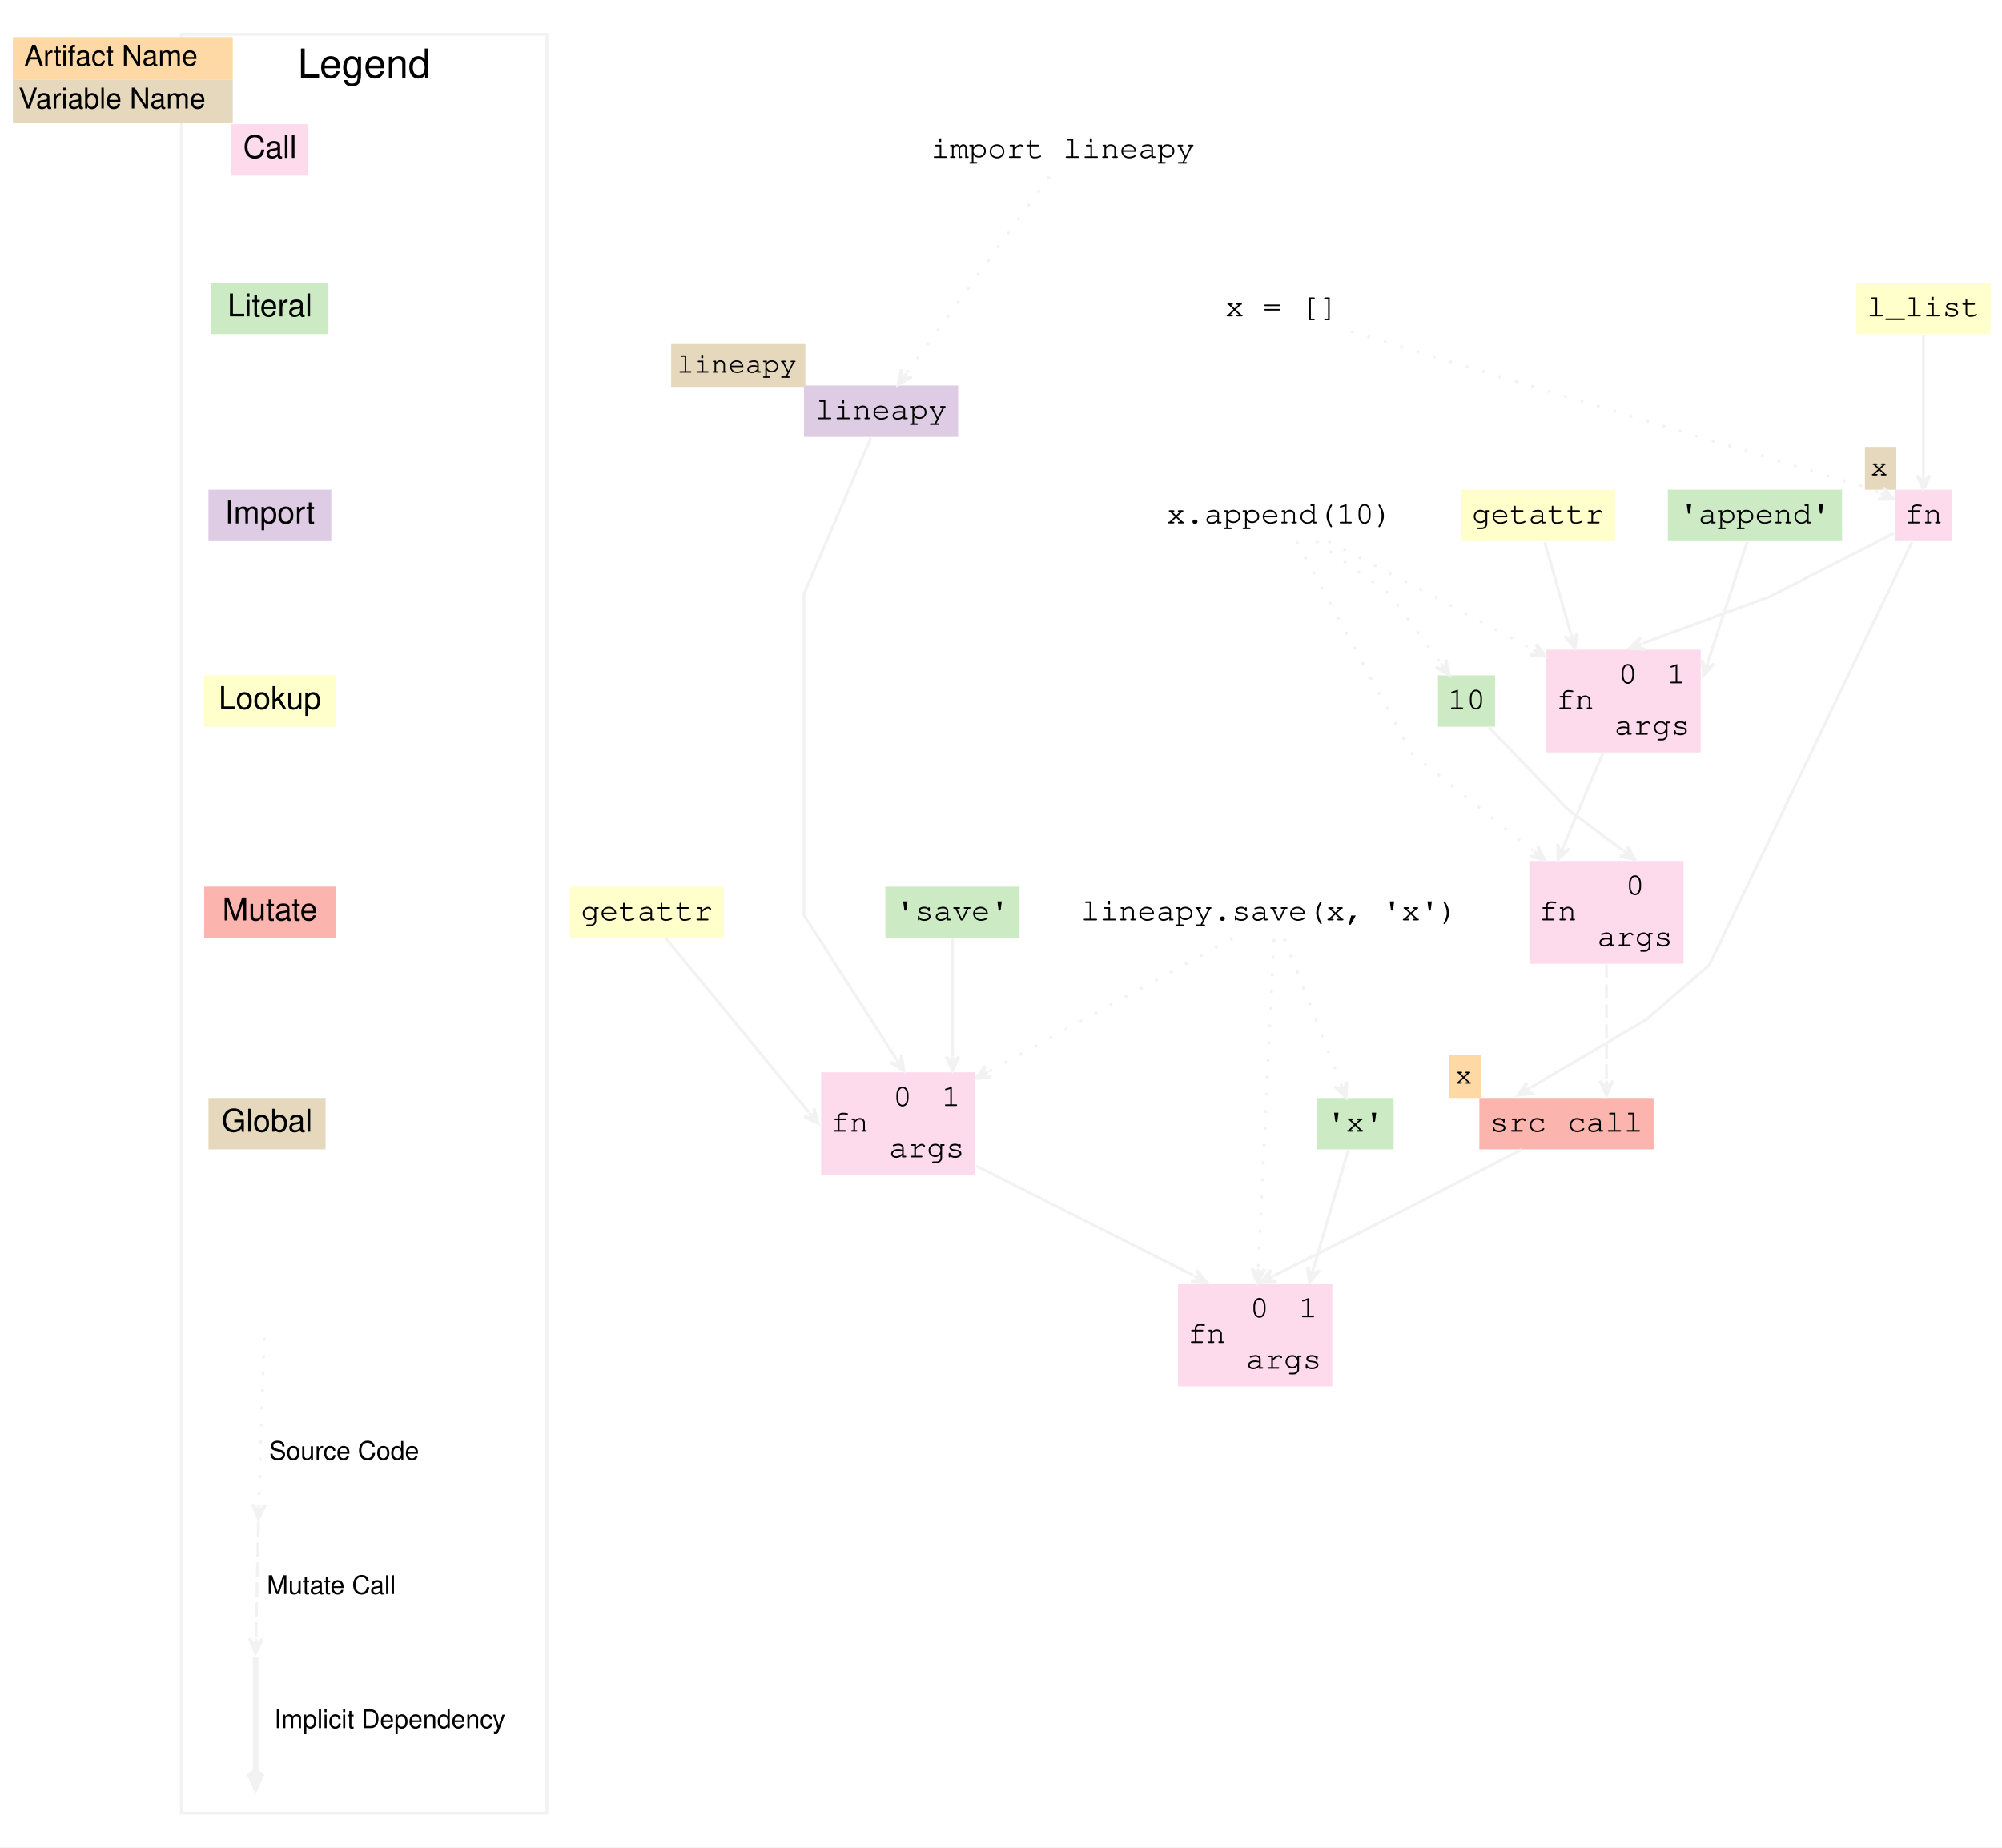
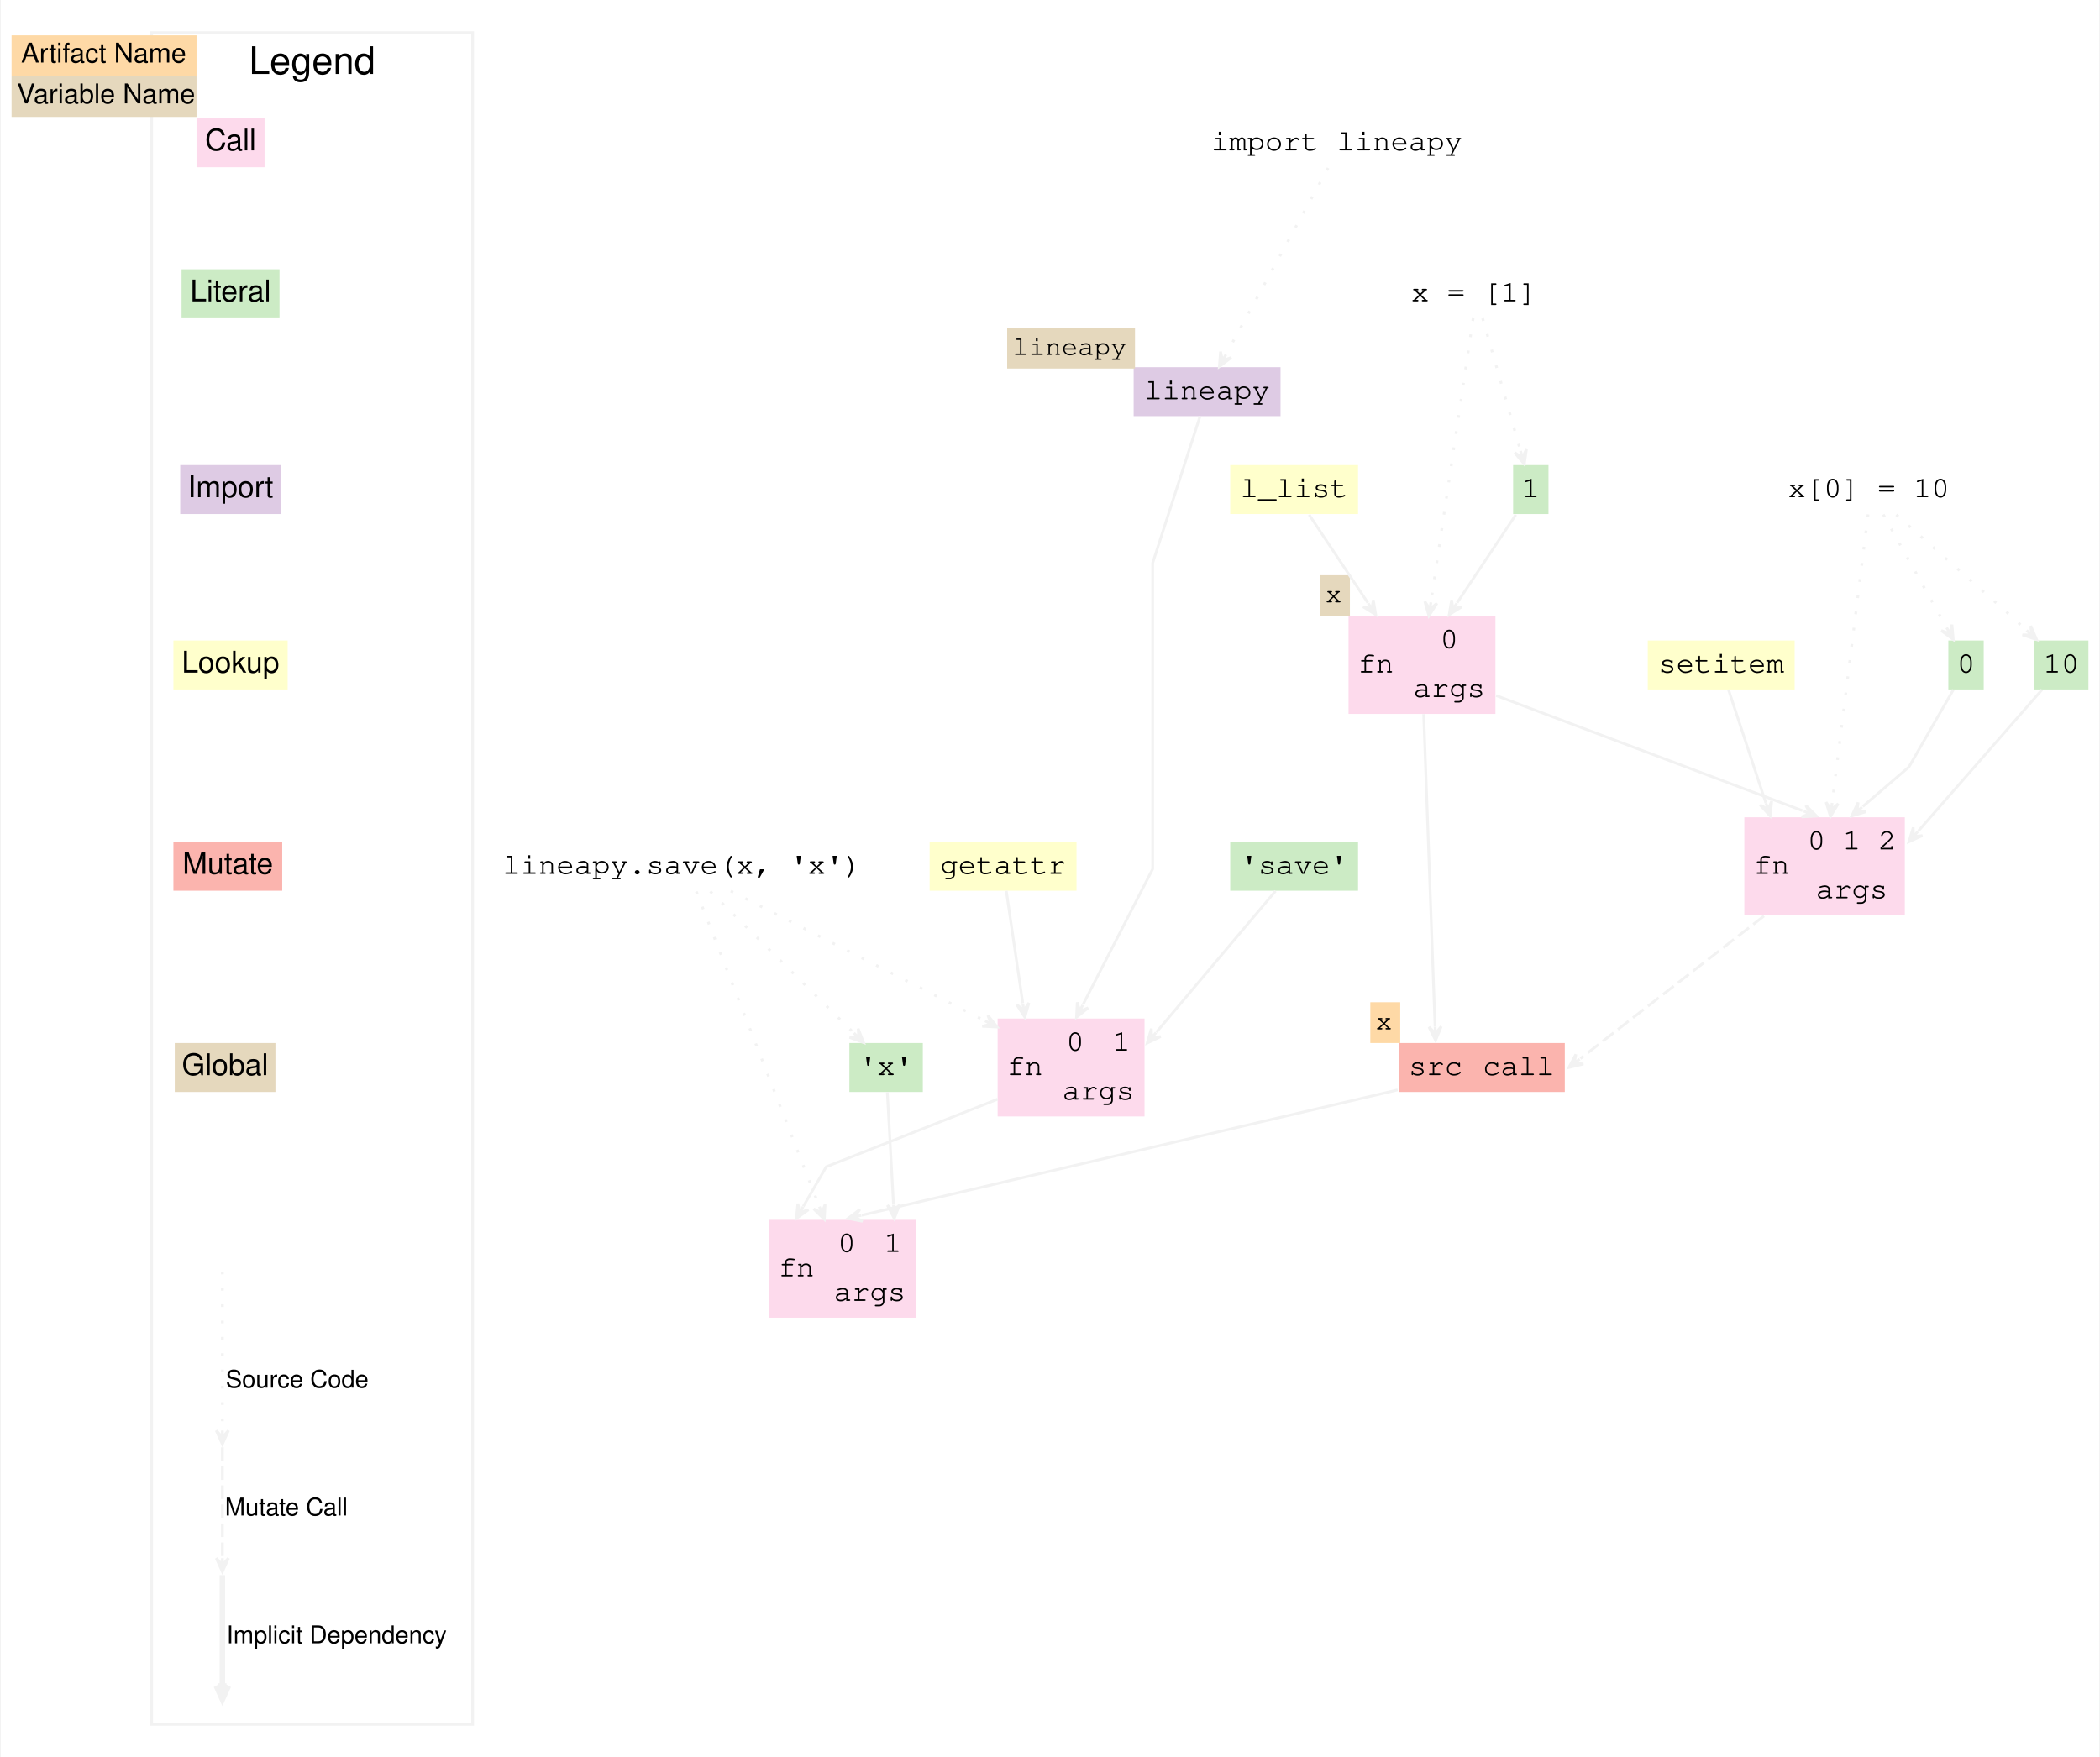
- <svg xmlns="http://www.w3.org/2000/svg" width="701pt" height="647pt" viewBox="0 0 701 647">
-   <g class="graph" transform="scale(1) translate(4 643)">
-     <polygon points="-4 4 -4 -643 697 -643 697 4" fill="#fff" stroke="transparent" />
+ <svg xmlns="http://www.w3.org/2000/svg" width="772pt" height="646pt" viewBox="0 0 771.5 646">
+   <g class="graph" transform="scale(1) translate(4 642)">
+     <polygon points="-4 4 -4 -642 767.5 -642 767.5 4" fill="#fff" stroke="transparent" />
    <g class="cluster">
-       <polygon points="59.5 -8 59.5 -631 187.5 -631 187.5 -8" fill="none" stroke="#f2f2f2" />
-       <text x="123.5" y="-615.8" font-family="Helvetica,sans-Serif" font-size="14" text-anchor="middle">Legend</text>
-     </g>
-     <g class="node">
-       <polygon points="77 -581.5 77 -599.5 104 -599.5 104 -581.5" fill="#fddaec" stroke="#f2f2f2" stroke-width="0" />
-       <text x="90.5" y="-587.7" fill="#000000" font-family="Helvetica,sans-Serif" font-size="11" text-anchor="middle">Call</text>
-       <polygon points="0.5 -615 0.5 -630 77.5 -630 77.5 -615" fill="#fed9a6" stroke="transparent" />
-       <text x="4.5" y="-620" fill="#000000" font-family="Helvetica,sans-Serif" font-size="10">Artifact Name</text>
-       <polygon points="0.5 -600 0.5 -615 77.5 -615 77.5 -600" fill="#e5d8bd" stroke="transparent" />
-       <text x="2.5" y="-605" fill="#000000" font-family="Helvetica,sans-Serif" font-size="10">Variable Name</text>
-       <polygon points="111 -544 70 -544 70 -526 111 -526" fill="#ccebc5" stroke="#f2f2f2" stroke-width="0" />
-       <text x="90.5" y="-532.2" fill="#000000" font-family="Helvetica,sans-Serif" font-size="11" text-anchor="middle">Literal</text>
-       <polygon points="112 -471.5 69 -471.5 69 -453.5 112 -453.5" fill="#decbe4" stroke="#f2f2f2" stroke-width="0" />
-       <text x="90.5" y="-459.7" fill="#000000" font-family="Helvetica,sans-Serif" font-size="11" text-anchor="middle">Import</text>
-       <polygon points="113.5 -406.5 67.5 -406.5 67.5 -388.5 113.5 -388.5" fill="#ffc" stroke="#f2f2f2" stroke-width="0" />
-       <text x="90.5" y="-394.7" fill="#000000" font-family="Helvetica,sans-Serif" font-size="11" text-anchor="middle">Lookup</text>
-       <polygon points="67.5 -314.5 67.5 -332.5 113.5 -332.5 113.5 -314.5" fill="#fbb4ae" stroke="#f2f2f2" stroke-width="0" />
-       <text x="90.5" y="-320.7" fill="#000000" font-family="Helvetica,sans-Serif" font-size="11" text-anchor="middle">Mutate</text>
-       <polygon points="110 -258.5 69 -258.5 69 -240.5 110 -240.5" fill="#e5d8bd" stroke="#f2f2f2" stroke-width="0" />
-       <text x="89.5" y="-246.7" fill="#000000" font-family="Helvetica,sans-Serif" font-size="11" text-anchor="middle">Global</text>
+       <polygon points="51.5 -8 51.5 -630 169.5 -630 169.5 -8" fill="none" stroke="#f2f2f2" />
+       <text x="110.5" y="-614.8" font-family="Helvetica,sans-Serif" font-size="14" text-anchor="middle">Legend</text>
+     </g>
+     <g class="node">
+       <polygon points="68 -580.5 68 -598.5 93 -598.5 93 -580.5" fill="#fddaec" stroke="#f2f2f2" stroke-width="0" />
+       <text x="80.5" y="-586.7" fill="#000000" font-family="Helvetica,sans-Serif" font-size="11" text-anchor="middle">Call</text>
+       <polygon points="0 -614 0 -629 68 -629 68 -614" fill="#fed9a6" stroke="transparent" />
+       <text x="3.5" y="-619" fill="#000000" font-family="Helvetica,sans-Serif" font-size="10">Artifact Name</text>
+       <polygon points="0 -599 0 -614 68 -614 68 -599" fill="#e5d8bd" stroke="transparent" />
+       <text x="2" y="-604" fill="#000000" font-family="Helvetica,sans-Serif" font-size="10">Variable Name</text>
+       <polygon points="98.5 -543 62.5 -543 62.5 -525 98.5 -525" fill="#ccebc5" stroke="#f2f2f2" stroke-width="0" />
+       <text x="80.5" y="-531.2" fill="#000000" font-family="Helvetica,sans-Serif" font-size="11" text-anchor="middle">Literal</text>
+       <polygon points="99 -471 62 -471 62 -453 99 -453" fill="#decbe4" stroke="#f2f2f2" stroke-width="0" />
+       <text x="80.5" y="-459.2" fill="#000000" font-family="Helvetica,sans-Serif" font-size="11" text-anchor="middle">Import</text>
+       <polygon points="101.5 -406.5 59.5 -406.5 59.5 -388.5 101.5 -388.5" fill="#ffc" stroke="#f2f2f2" stroke-width="0" />
+       <text x="80.5" y="-394.7" fill="#000000" font-family="Helvetica,sans-Serif" font-size="11" text-anchor="middle">Lookup</text>
+       <polygon points="59.5 -314.5 59.5 -332.5 99.5 -332.5 99.5 -314.5" fill="#fbb4ae" stroke="#f2f2f2" stroke-width="0" />
+       <text x="79.5" y="-320.7" fill="#000000" font-family="Helvetica,sans-Serif" font-size="11" text-anchor="middle">Mutate</text>
+       <polygon points="97 -258.5 60 -258.5 60 -240.5 97 -240.5" fill="#e5d8bd" stroke="#f2f2f2" stroke-width="0" />
+       <text x="78.5" y="-246.7" fill="#000000" font-family="Helvetica,sans-Serif" font-size="11" text-anchor="middle">Global</text>
    </g>
    <g class="edge">
-       <path d="m88.5-174.45c-0.05 1.58-1.37 43.52-1.84 58.33" fill="none" stroke="#f2f2f2" stroke-dasharray="1,5" />
-       <polygon points="86.5 -111.04 88.91 -115.97 86.58 -113.54 86.66 -116.04 86.66 -116.04 86.66 -116.04 86.58 -113.54 84.41 -116.11 86.5 -111.04" fill="#f2f2f2" stroke="#f2f2f2" />
-       <text x="116.5" y="-131.8" font-family="Helvetica,sans-Serif" font-size="9" text-anchor="middle">Source Code</text>
-       <path d="m86.5-109.87c-0.05 2.11-0.63 28.8-0.88 40.47" fill="none" stroke="#f2f2f2" stroke-dasharray="5,2" />
-       <polygon points="85.5 -64.12 87.86 -69.07 85.56 -66.62 85.61 -69.12 85.61 -69.12 85.61 -69.12 85.56 -66.62 83.36 -69.17 85.5 -64.12" fill="#f2f2f2" stroke="#f2f2f2" />
-       <text x="112" y="-84.8" font-family="Helvetica,sans-Serif" font-size="9" text-anchor="middle">Mutate Call</text>
-       <path d="m85.5-62.87v40.47" fill="none" stroke="#f2f2f2" stroke-width="2" />
-       <polygon points="85.5 -17.12 87.75 -22.12 86 -19.62 86 -22.12 85.5 -22.12 85 -22.12 85 -19.62 83.25 -22.12 85.5 -17.12" fill="#f2f2f2" stroke="#f2f2f2" stroke-width="2" />
-       <text x="132.5" y="-37.8" font-family="Helvetica,sans-Serif" font-size="9" text-anchor="middle">Implicit Dependency</text>
-     </g>
-     <g class="node">
-       <polygon points="331.5 -508 277.5 -508 277.5 -490 331.5 -490" fill="#decbe4" stroke="#f2f2f2" stroke-width="0" />
-       <text x="304.5" y="-496.2" fill="#000000" font-family="Courier,monospace" font-size="11" text-anchor="middle">lineapy</text>
-       <polygon points="231 -507.5 231 -522.5 278 -522.5 278 -507.5" fill="#e5d8bd" stroke="transparent" />
-       <text x="233" y="-512.5" fill="#000000" font-family="Courier,monospace" font-size="10">lineapy</text>
-       <polygon points="283.5 -231.5 283.5 -267.5 337.5 -267.5 337.5 -231.5" fill="#fddaec" stroke="#f2f2f2" stroke-width="0" />
-       <text x="293.5" y="-246.7" fill="#000000" font-family="Courier,monospace" font-size="11" text-anchor="middle">fn</text>
-       <polyline points="303.5 -231.5 303.5 -267.5" fill="none" stroke="#f2f2f2" stroke-width="0" />
-       <text x="312" y="-255.7" fill="#000000" font-family="Courier,monospace" font-size="11" text-anchor="middle">0</text>
-       <polyline points="320.5 -249.5 320.5 -267.5" fill="none" stroke="#f2f2f2" stroke-width="0" />
-       <text x="329" y="-255.7" fill="#000000" font-family="Courier,monospace" font-size="11" text-anchor="middle">1</text>
-       <polyline points="303.5 -249.5 337.5 -249.5" fill="none" stroke="#f2f2f2" stroke-width="0" />
-       <text x="320.5" y="-237.7" fill="#000000" font-family="Courier,monospace" font-size="11" text-anchor="middle">args</text>
-     </g>
-     <g class="edge" stroke="#f2f2f2">
-       <path d="m300.97-489.76c-7.32 17.07-23.47 54.76-23.47 54.76v112.5s24 37.38 32.25 50.22" fill="none" />
-       <polygon points="312.5 -268 311.69 -273.42 311.15 -270.1 309.8 -272.21 309.8 -272.21 309.8 -272.21 311.15 -270.1 307.9 -270.99 312.5 -268" fill="#f2f2f2" />
-     </g>
-     <g class="node">
-       <polygon points="693 -544 646 -544 646 -526 693 -526" fill="#ffc" stroke="#f2f2f2" stroke-width="0" />
-       <text x="669.5" y="-532.2" fill="#000000" font-family="Courier,monospace" font-size="11" text-anchor="middle">l_list</text>
-       <polygon points="659.5 -453.5 659.5 -471.5 679.5 -471.5 679.5 -453.5" fill="#fddaec" stroke="#f2f2f2" stroke-width="0" />
-       <text x="669.5" y="-459.7" fill="#000000" font-family="Courier,monospace" font-size="11" text-anchor="middle">fn</text>
-       <polygon points="649 -471.5 649 -486.5 660 -486.5 660 -471.5" fill="#e5d8bd" stroke="transparent" />
-       <text x="651" y="-476.5" fill="#000000" font-family="Courier,monospace" font-size="10">x</text>
-     </g>
-     <g class="edge" stroke="#f2f2f2">
-       <path d="m669.5-525.8v49.28" fill="none" />
-       <polygon points="669.5 -471.5 671.75 -476.5 669.5 -474 669.5 -476.5 669.5 -476.5 669.5 -476.5 669.5 -474 667.25 -476.5 669.5 -471.5" fill="#f2f2f2" />
-     </g>
-     <g class="node">
-       <polygon points="537.5 -379.5 537.5 -415.5 591.5 -415.5 591.5 -379.5" fill="#fddaec" stroke="#f2f2f2" stroke-width="0" />
-       <text x="547.5" y="-394.7" fill="#000000" font-family="Courier,monospace" font-size="11" text-anchor="middle">fn</text>
-       <polyline points="557.5 -379.5 557.5 -415.5" fill="none" stroke="#f2f2f2" stroke-width="0" />
-       <text x="566" y="-403.7" fill="#000000" font-family="Courier,monospace" font-size="11" text-anchor="middle">0</text>
-       <polyline points="574.5 -397.5 574.5 -415.5" fill="none" stroke="#f2f2f2" stroke-width="0" />
-       <text x="583" y="-403.7" fill="#000000" font-family="Courier,monospace" font-size="11" text-anchor="middle">1</text>
-       <polyline points="557.5 -397.5 591.5 -397.5" fill="none" stroke="#f2f2f2" stroke-width="0" />
-       <text x="574.5" y="-385.7" fill="#000000" font-family="Courier,monospace" font-size="11" text-anchor="middle">args</text>
-     </g>
-     <g class="edge" stroke="#f2f2f2">
-       <path d="m659.09-456.2c-15.69 7.99-43.59 22.2-43.59 22.2s-31.73 11.66-44.12 16.21" fill="none" />
-       <polygon points="566.5 -416 571.97 -415.61 568.85 -416.86 571.19 -417.72 571.19 -417.72 571.19 -417.72 568.85 -416.86 570.42 -419.84 566.5 -416" fill="#f2f2f2" />
-     </g>
-     <g class="node">
-       <polygon points="514 -240.5 514 -258.5 575 -258.5 575 -240.5" fill="#fbb4ae" stroke="#f2f2f2" stroke-width="0" />
-       <text x="527.5" y="-246.7" fill="#000000" font-family="Courier,monospace" font-size="11" text-anchor="middle">src</text>
-       <polyline points="541 -240.5 541 -258.5" fill="none" stroke="#f2f2f2" stroke-width="0" />
-       <text x="558" y="-246.7" fill="#000000" font-family="Courier,monospace" font-size="11" text-anchor="middle">call</text>
-       <polygon points="503.5 -258.5 503.5 -273.5 514.5 -273.5 514.5 -258.5" fill="#fed9a6" stroke="transparent" />
-       <text x="505.5" y="-263.5" fill="#000000" font-family="Courier,monospace" font-size="10">x</text>
-     </g>
-     <g class="edge" stroke="#f2f2f2">
-       <path d="m665.47-453.09c-15.58 32.51-70.97 148.09-70.97 148.09l-22 19s-29.14 17.16-40.52 23.86" fill="none" />
-       <polygon points="527.5 -259.5 532.95 -260.1 529.65 -260.77 531.81 -262.04 531.81 -262.04 531.81 -262.04 529.65 -260.77 530.67 -263.98 527.5 -259.5" fill="#f2f2f2" />
-     </g>
-     <g class="node">
-       <polygon points="519.5 -406.5 499.5 -406.5 499.5 -388.5 519.5 -388.5" fill="#ccebc5" stroke="#f2f2f2" stroke-width="0" />
-       <text x="509.5" y="-394.7" fill="#000000" font-family="Courier,monospace" font-size="11" text-anchor="middle">10</text>
-       <polygon points="531.5 -305.5 531.5 -341.5 585.5 -341.5 585.5 -305.5" fill="#fddaec" stroke="#f2f2f2" stroke-width="0" />
-       <text x="541.5" y="-320.7" fill="#000000" font-family="Courier,monospace" font-size="11" text-anchor="middle">fn</text>
-       <polyline points="551.5 -305.5 551.5 -341.5" fill="none" stroke="#f2f2f2" stroke-width="0" />
-       <text x="568.5" y="-329.7" fill="#000000" font-family="Courier,monospace" font-size="11" text-anchor="middle">0</text>
-       <polyline points="551.5 -323.5 585.5 -323.5" fill="none" stroke="#f2f2f2" stroke-width="0" />
-       <text x="568.5" y="-311.7" fill="#000000" font-family="Courier,monospace" font-size="11" text-anchor="middle">args</text>
-     </g>
-     <g class="edge" stroke="#f2f2f2">
-       <path d="m517.27-388.4c10.31 10.75 27.23 28.4 27.23 28.4s12.94 9.71 19.82 14.86" fill="none" />
-       <polygon points="568.5 -342 565.85 -346.8 566.5 -343.5 564.5 -345 564.5 -345 564.5 -345 566.5 -343.5 563.15 -343.2 568.5 -342" fill="#f2f2f2" />
-     </g>
-     <g class="node">
-       <polygon points="561.5 -471.5 507.5 -471.5 507.5 -453.5 561.5 -453.5" fill="#ffc" stroke="#f2f2f2" stroke-width="0" />
-       <text x="534.5" y="-459.7" fill="#000000" font-family="Courier,monospace" font-size="11" text-anchor="middle">getattr</text>
-     </g>
-     <g class="edge" stroke="#f2f2f2">
-       <path d="m536.88-453.15c2.7 9.44 7.01 24.5 9.21 32.23" fill="none" />
-       <polygon points="547.5 -416 548.29 -421.43 546.81 -418.4 546.13 -420.81 546.13 -420.81 546.13 -420.81 546.81 -418.4 543.96 -420.19 547.5 -416" fill="#f2f2f2" />
-     </g>
-     <g class="node">
-       <polygon points="641 -471.5 580 -471.5 580 -453.5 641 -453.5" fill="#ccebc5" stroke="#f2f2f2" stroke-width="0" />
-       <text x="610.5" y="-459.7" fill="#000000" font-family="Courier,monospace" font-size="11" text-anchor="middle">'append'</text>
-     </g>
-     <g class="edge" stroke="#f2f2f2">
-       <path d="m607.84-453.38c-3.79 11.59-10.65 32.54-13.74 42" fill="none" />
-       <polygon points="592.5 -406.5 596.19 -410.55 593.28 -408.88 594.06 -411.25 594.06 -411.25 594.06 -411.25 593.28 -408.88 591.92 -411.95 592.5 -406.5" fill="#f2f2f2" />
-       <path d="m557.22-379.26c-4.74 11.23-10.58 25.09-13.64 32.33" fill="none" />
-       <polygon points="541.5 -342 545.52 -345.73 542.47 -344.3 543.44 -346.61 543.44 -346.61 543.44 -346.61 542.47 -344.3 541.37 -347.48 541.5 -342" fill="#f2f2f2" />
-     </g>
-     <g class="node">
-       <polygon points="408.5 -157.5 408.5 -193.5 462.5 -193.5 462.5 -157.5" fill="#fddaec" stroke="#f2f2f2" stroke-width="0" />
-       <text x="418.5" y="-172.7" fill="#000000" font-family="Courier,monospace" font-size="11" text-anchor="middle">fn</text>
-       <polyline points="428.5 -157.5 428.5 -193.5" fill="none" stroke="#f2f2f2" stroke-width="0" />
-       <text x="437" y="-181.7" fill="#000000" font-family="Courier,monospace" font-size="11" text-anchor="middle">0</text>
-       <polyline points="445.5 -175.5 445.5 -193.5" fill="none" stroke="#f2f2f2" stroke-width="0" />
-       <text x="454" y="-181.7" fill="#000000" font-family="Courier,monospace" font-size="11" text-anchor="middle">1</text>
-       <polyline points="428.5 -175.5 462.5 -175.5" fill="none" stroke="#f2f2f2" stroke-width="0" />
-       <text x="445.5" y="-163.7" fill="#000000" font-family="Courier,monospace" font-size="11" text-anchor="middle">args</text>
-     </g>
-     <g class="edge" stroke="#f2f2f2">
-       <path d="m528.74-240.4c-20.91 10.75-55.24 28.4-55.24 28.4s-21.54 10.77-31.29 15.65" fill="none" />
-       <polygon points="437.5 -194 442.98 -194.22 439.74 -195.12 441.97 -196.24 441.97 -196.24 441.97 -196.24 439.74 -195.12 440.97 -198.25 437.5 -194" fill="#f2f2f2" />
-       <path d="m558.5-305.28v40.7" fill="none" stroke-dasharray="5,2" />
-       <polygon points="558.5 -259.5 560.75 -264.5 558.5 -262 558.5 -264.5 558.5 -264.5 558.5 -264.5 558.5 -262 556.25 -264.5 558.5 -259.5" fill="#f2f2f2" />
-     </g>
-     <g class="node">
-       <polygon points="484 -258.5 457 -258.5 457 -240.5 484 -240.5" fill="#ccebc5" stroke="#f2f2f2" stroke-width="0" />
-       <text x="470.5" y="-246.7" fill="#000000" font-family="Courier,monospace" font-size="11" text-anchor="middle">'x'</text>
-     </g>
-     <g class="edge" stroke="#f2f2f2">
-       <path d="m468.14-240.46c-3.37 11.49-9.47 32.25-12.22 41.63" fill="none" />
-       <polygon points="454.5 -194 458.07 -198.16 455.2 -196.4 455.91 -198.8 455.91 -198.8 455.91 -198.8 455.2 -196.4 453.75 -199.43 454.5 -194" fill="#f2f2f2" />
-     </g>
-     <g class="node">
-       <polygon points="249.5 -332.5 195.5 -332.5 195.5 -314.5 249.5 -314.5" fill="#ffc" stroke="#f2f2f2" stroke-width="0" />
-       <text x="222.5" y="-320.7" fill="#000000" font-family="Courier,monospace" font-size="11" text-anchor="middle">getattr</text>
-     </g>
-     <g class="edge" stroke="#f2f2f2">
-       <path d="m229.15-314.41c12.82 15.59 40.51 49.28 50.04 60.89" fill="none" />
-       <polygon points="282.5 -249.5 281.06 -254.79 280.91 -251.43 279.33 -253.36 279.33 -253.36 279.33 -253.36 280.91 -251.43 277.59 -251.93 282.5 -249.5" fill="#f2f2f2" />
-     </g>
-     <g class="node">
-       <polygon points="353 -332.5 306 -332.5 306 -314.5 353 -314.5" fill="#ccebc5" stroke="#f2f2f2" stroke-width="0" />
-       <text x="329.5" y="-320.7" fill="#000000" font-family="Courier,monospace" font-size="11" text-anchor="middle">'save'</text>
-     </g>
-     <g class="edge" stroke="#f2f2f2">
-       <path d="m329.5-314.46v41.33" fill="none" />
-       <polygon points="329.5 -268 331.75 -273 329.5 -270.5 329.5 -273 329.5 -273 329.5 -273 329.5 -270.5 327.25 -273 329.5 -268" fill="#f2f2f2" />
-       <path d="m337.75-234.75c26 13.12 63.06 31.82 76.04 38.37" fill="none" />
-       <polygon points="418.5 -194 415.05 -198.26 416.27 -195.13 414.04 -196.25 414.04 -196.25 414.04 -196.25 416.27 -195.13 413.02 -194.24 418.5 -194" fill="#f2f2f2" />
-     </g>
-     <g class="node">
-       <polygon points="420 -599.5 319 -599.5 319 -581.5 420 -581.5" fill="none" stroke="#000" stroke-width="0" />
-       <text x="322" y="-587.7" fill="#000000" font-family="Courier,monospace" font-size="11">import lineapy</text>
-     </g>
-     <g class="edge" stroke="#f2f2f2">
-       <path d="m363.5-581.24c-11.41 15.72-36.33 50.02-49.84 68.63" fill="none" stroke-dasharray="1,5" />
-       <polygon points="310.48 -508.24 315.24 -510.96 311.95 -510.26 313.42 -512.29 313.42 -512.29 313.42 -512.29 311.95 -510.26 311.6 -513.61 310.48 -508.24" fill="#f2f2f2" />
-     </g>
-     <g class="node">
-       <polygon points="469 -544 422 -544 422 -526 469 -526" fill="none" stroke="#000" stroke-width="0" />
-       <text x="425" y="-532.2" fill="#000000" font-family="Courier,monospace" font-size="11">x = []</text>
-     </g>
-     <g class="edge" stroke="#f2f2f2">
-       <path d="m469.02-526.89c53.84 16.29 181.48 54.89 181.48 54.89s1.63 0.73 3.94 1.76" fill="none" stroke-dasharray="1,5" />
-       <polygon points="659.11 -468.15 655.47 -472.24 656.83 -469.17 654.55 -470.19 654.55 -470.19 654.55 -470.19 656.83 -469.17 653.63 -468.14 659.11 -468.15" fill="#f2f2f2" />
-     </g>
-     <g class="node">
-       <polygon points="489.5 -471.5 401.5 -471.5 401.5 -453.5 489.5 -453.5" fill="none" stroke="#000" stroke-width="0" />
-       <text x="404.5" y="-459.7" fill="#000000" font-family="Courier,monospace" font-size="11">x.append(10)</text>
-     </g>
-     <g class="edge" stroke="#f2f2f2">
-       <path d="m456.8-453.41c10.88 7.8 25.7 18.41 25.7 18.41s10.17 13.75 18.03 24.37" fill="none" stroke-dasharray="1,5" />
-       <polygon points="503.51 -406.6 502.34 -411.96 502.02 -408.61 500.53 -410.62 500.53 -410.62 500.53 -410.62 502.02 -408.61 498.73 -409.28 503.51 -406.6" fill="#f2f2f2" />
-       <path d="m461.08-453.41c15 7.8 35.42 18.41 35.42 18.41s18.54 9.95 36.26 19.46" fill="none" stroke-dasharray="1,5" />
-       <polygon points="537.23 -413.14 533.89 -417.48 535.03 -414.32 532.83 -415.5 532.83 -415.5 532.83 -415.5 535.03 -414.32 531.76 -413.52 537.23 -413.14" fill="#f2f2f2" />
-       <path d="m449.98-453.29c11.38 20.87 40.52 74.29 40.52 74.29s22.96 18.4 42.2 33.82" fill="none" stroke-dasharray="1,5" />
-       <polygon points="536.98 -341.74 534.49 -346.63 535.03 -343.31 533.08 -344.87 533.08 -344.87 533.08 -344.87 535.03 -343.31 531.68 -343.12 536.98 -341.74" fill="#f2f2f2" />
-     </g>
-     <g class="node">
-       <polygon points="513.5 -332.5 371.5 -332.5 371.5 -314.5 513.5 -314.5" fill="none" stroke="#000" stroke-width="0" />
-       <text x="374.5" y="-320.7" fill="#000000" font-family="Courier,monospace" font-size="11">lineapy.save(x, 'x')</text>
-     </g>
-     <g class="edge" stroke="#f2f2f2">
-       <path d="m445.71-314.24c4.81 12.37 13.93 35.83 19.67 50.57" fill="none" stroke-dasharray="1,5" />
-       <polygon points="467.33 -258.66 467.61 -264.14 466.42 -260.99 465.51 -263.32 465.51 -263.32 465.51 -263.32 466.42 -260.99 463.42 -262.51 467.33 -258.66" fill="#f2f2f2" />
-       <path d="m427.61-314.38c-20.58 11.23-58.27 31.78-85.33 46.55" fill="none" stroke-dasharray="1,5" />
-       <polygon points="337.69 -265.33 343.16 -265.75 339.89 -266.53 342.08 -267.73 342.08 -267.73 342.08 -267.73 339.89 -266.53 341 -269.7 337.69 -265.33" fill="#f2f2f2" />
-       <path d="m442.1-314.23c-1.05 21.99-3.95 82.47-5.53 115.5" fill="none" stroke-dasharray="1,5" />
-       <polygon points="436.32 -193.68 438.81 -198.56 436.44 -196.17 436.56 -198.67 436.56 -198.67 436.56 -198.67 436.44 -196.17 434.32 -198.78 436.32 -193.68" fill="#f2f2f2" />
+       <path d="m77.5-174.45v58.33" fill="none" stroke="#f2f2f2" stroke-dasharray="1,5" />
+       <polygon points="77.5 -111.04 79.75 -116.04 77.5 -113.54 77.5 -116.04 77.5 -116.04 77.5 -116.04 77.5 -113.54 75.25 -116.04 77.5 -111.04" fill="#f2f2f2" stroke="#f2f2f2" />
+       <text x="105" y="-131.8" font-family="Helvetica,sans-Serif" font-size="9" text-anchor="middle">Source Code</text>
+       <path d="m77.5-109.87v40.47" fill="none" stroke="#f2f2f2" stroke-dasharray="5,2" />
+       <polygon points="77.5 -64.12 79.75 -69.12 77.5 -66.62 77.5 -69.12 77.5 -69.12 77.5 -69.12 77.5 -66.62 75.25 -69.12 77.5 -64.12" fill="#f2f2f2" stroke="#f2f2f2" />
+       <text x="101" y="-84.8" font-family="Helvetica,sans-Serif" font-size="9" text-anchor="middle">Mutate Call</text>
+       <path d="m77.5-62.87v40.47" fill="none" stroke="#f2f2f2" stroke-width="2" />
+       <polygon points="77.5 -17.12 79.75 -22.12 78 -19.62 78 -22.12 77.5 -22.12 77 -22.12 77 -19.62 75.25 -22.12 77.5 -17.12" fill="#f2f2f2" stroke="#f2f2f2" stroke-width="2" />
+       <text x="119.5" y="-37.8" font-family="Helvetica,sans-Serif" font-size="9" text-anchor="middle">Implicit Dependency</text>
+     </g>
+     <g class="node">
+       <polygon points="466.5 -507 412.5 -507 412.5 -489 466.5 -489" fill="#decbe4" stroke="#f2f2f2" stroke-width="0" />
+       <text x="439.5" y="-495.2" fill="#000000" font-family="Courier,monospace" font-size="11" text-anchor="middle">lineapy</text>
+       <polygon points="366 -506.5 366 -521.5 413 -521.5 413 -506.5" fill="#e5d8bd" stroke="transparent" />
+       <text x="368" y="-511.5" fill="#000000" font-family="Courier,monospace" font-size="10">lineapy</text>
+       <polygon points="362.5 -231.5 362.5 -267.5 416.5 -267.5 416.5 -231.5" fill="#fddaec" stroke="#f2f2f2" stroke-width="0" />
+       <text x="372.5" y="-246.7" fill="#000000" font-family="Courier,monospace" font-size="11" text-anchor="middle">fn</text>
+       <polyline points="382.5 -231.5 382.5 -267.5" fill="none" stroke="#f2f2f2" stroke-width="0" />
+       <text x="391" y="-255.7" fill="#000000" font-family="Courier,monospace" font-size="11" text-anchor="middle">0</text>
+       <polyline points="399.5 -249.5 399.5 -267.5" fill="none" stroke="#f2f2f2" stroke-width="0" />
+       <text x="408" y="-255.7" fill="#000000" font-family="Courier,monospace" font-size="11" text-anchor="middle">1</text>
+       <polyline points="382.5 -249.5 416.5 -249.5" fill="none" stroke="#f2f2f2" stroke-width="0" />
+       <text x="399.5" y="-237.7" fill="#000000" font-family="Courier,monospace" font-size="11" text-anchor="middle">args</text>
+     </g>
+     <g class="edge" stroke="#f2f2f2">
+       <path d="m436.89-488.89c-5.43 16.8-17.39 53.89-17.39 53.89v112.5s-18.84 36.67-25.61 49.85" fill="none" />
+       <polygon points="391.5 -268 395.79 -271.42 392.64 -270.22 393.78 -272.45 393.78 -272.45 393.78 -272.45 392.64 -270.22 391.78 -273.48 391.5 -268" fill="#f2f2f2" />
+     </g>
+     <g class="node">
+       <polygon points="565 -471 552 -471 552 -453 565 -453" fill="#ccebc5" stroke="#f2f2f2" stroke-width="0" />
+       <text x="558.5" y="-459.2" fill="#000000" font-family="Courier,monospace" font-size="11" text-anchor="middle">1</text>
+       <polygon points="491.5 -379.5 491.5 -415.5 545.5 -415.5 545.5 -379.5" fill="#fddaec" stroke="#f2f2f2" stroke-width="0" />
+       <text x="501.5" y="-394.7" fill="#000000" font-family="Courier,monospace" font-size="11" text-anchor="middle">fn</text>
+       <polyline points="511.5 -379.5 511.5 -415.5" fill="none" stroke="#f2f2f2" stroke-width="0" />
+       <text x="528.5" y="-403.7" fill="#000000" font-family="Courier,monospace" font-size="11" text-anchor="middle">0</text>
+       <polyline points="511.5 -397.5 545.5 -397.5" fill="none" stroke="#f2f2f2" stroke-width="0" />
+       <text x="528.5" y="-385.7" fill="#000000" font-family="Courier,monospace" font-size="11" text-anchor="middle">args</text>
+       <polygon points="481 -415.5 481 -430.5 492 -430.5 492 -415.5" fill="#e5d8bd" stroke="transparent" />
+       <text x="483" y="-420.5" fill="#000000" font-family="Courier,monospace" font-size="10">x</text>
+     </g>
+     <g class="edge" stroke="#f2f2f2">
+       <path d="m553-452.75c-6.36 9.54-16.59 24.89-21.58 32.37" fill="none" />
+       <polygon points="528.5 -416 533.15 -418.91 529.89 -418.08 531.27 -420.16 531.27 -420.16 531.27 -420.16 529.89 -418.08 529.4 -421.41 528.5 -416" fill="#f2f2f2" />
+     </g>
+     <g class="node">
+       <polygon points="495 -471 448 -471 448 -453 495 -453" fill="#ffc" stroke="#f2f2f2" stroke-width="0" />
+       <text x="471.5" y="-459.2" fill="#000000" font-family="Courier,monospace" font-size="11" text-anchor="middle">l_list</text>
+     </g>
+     <g class="edge" stroke="#f2f2f2">
+       <path d="m477-452.75c6.36 9.54 16.59 24.89 21.58 32.37" fill="none" />
+       <polygon points="501.5 -416 500.6 -421.41 500.11 -418.08 498.73 -420.16 498.73 -420.16 498.73 -420.16 500.11 -418.08 496.85 -418.91 501.5 -416" fill="#f2f2f2" />
+     </g>
+     <g class="node">
+       <polygon points="510 -240.5 510 -258.5 571 -258.5 571 -240.5" fill="#fbb4ae" stroke="#f2f2f2" stroke-width="0" />
+       <text x="523.5" y="-246.7" fill="#000000" font-family="Courier,monospace" font-size="11" text-anchor="middle">src</text>
+       <polyline points="537 -240.5 537 -258.5" fill="none" stroke="#f2f2f2" stroke-width="0" />
+       <text x="554" y="-246.7" fill="#000000" font-family="Courier,monospace" font-size="11" text-anchor="middle">call</text>
+       <polygon points="499.5 -258.5 499.5 -273.5 510.5 -273.5 510.5 -258.5" fill="#fed9a6" stroke="transparent" />
+       <text x="501.5" y="-263.5" fill="#000000" font-family="Courier,monospace" font-size="10">x</text>
+     </g>
+     <g class="edge" stroke="#f2f2f2">
+       <path d="m519.12-379.43c1.14 31.28 3.52 96.25 4.19 114.85" fill="none" />
+       <polygon points="523.5 -259.5 525.57 -264.58 523.41 -262 523.32 -264.5 523.32 -264.5 523.32 -264.5 523.41 -262 521.07 -264.41 523.5 -259.5" fill="#f2f2f2" />
+     </g>
+     <g class="node">
+       <polygon points="637 -305.5 637 -341.5 696 -341.5 696 -305.5" fill="#fddaec" stroke="#f2f2f2" stroke-width="0" />
+       <text x="647" y="-320.7" fill="#000000" font-family="Courier,monospace" font-size="11" text-anchor="middle">fn</text>
+       <polyline points="657 -305.5 657 -341.5" fill="none" stroke="#f2f2f2" stroke-width="0" />
+       <text x="663.5" y="-329.7" fill="#000000" font-family="Courier,monospace" font-size="11" text-anchor="middle">0</text>
+       <polyline points="670 -323.5 670 -341.5" fill="none" stroke="#f2f2f2" stroke-width="0" />
+       <text x="676.5" y="-329.7" fill="#000000" font-family="Courier,monospace" font-size="11" text-anchor="middle">1</text>
+       <polyline points="683 -323.5 683 -341.5" fill="none" stroke="#f2f2f2" stroke-width="0" />
+       <text x="689.5" y="-329.7" fill="#000000" font-family="Courier,monospace" font-size="11" text-anchor="middle">2</text>
+       <polyline points="657 -323.5 696 -323.5" fill="none" stroke="#f2f2f2" stroke-width="0" />
+       <text x="676.5" y="-311.7" fill="#000000" font-family="Courier,monospace" font-size="11" text-anchor="middle">args</text>
+     </g>
+     <g class="edge" stroke="#f2f2f2">
+       <path d="m545.77-386.25c35.44 13.32 94.89 35.67 112.6 42.32" fill="none" />
+       <polygon points="663.5 -342 659.61 -345.87 661.16 -342.88 658.82 -343.76 658.82 -343.76 658.82 -343.76 661.16 -342.88 658.03 -341.65 663.5 -342" fill="#f2f2f2" />
+     </g>
+     <g class="node">
+       <polygon points="763.5 -406.5 743.5 -406.5 743.5 -388.5 763.5 -388.5" fill="#ccebc5" stroke="#f2f2f2" stroke-width="0" />
+       <text x="753.5" y="-394.7" fill="#000000" font-family="Courier,monospace" font-size="11" text-anchor="middle">10</text>
+     </g>
+     <g class="edge" stroke="#f2f2f2">
+       <path d="m746.41-388.39c-12.13 13.85-36.41 41.6-45.43 51.91" fill="none" />
+       <polygon points="697.5 -332.5 702.49 -334.78 699.15 -334.38 700.79 -336.26 700.79 -336.26 700.79 -336.26 699.15 -334.38 699.1 -337.74 697.5 -332.5" fill="#f2f2f2" />
+     </g>
+     <g class="node">
+       <polygon points="655.5 -406.5 601.5 -406.5 601.5 -388.5 655.5 -388.5" fill="#ffc" stroke="#f2f2f2" stroke-width="0" />
+       <text x="628.5" y="-394.7" fill="#000000" font-family="Courier,monospace" font-size="11" text-anchor="middle">setitem</text>
+     </g>
+     <g class="edge" stroke="#f2f2f2">
+       <path d="m631.16-388.46c3.79 11.49 10.65 32.25 13.74 41.63" fill="none" />
+       <polygon points="646.5 -342 647.07 -347.45 645.72 -344.37 644.93 -346.75 644.93 -346.75 644.93 -346.75 645.72 -344.37 642.8 -346.04 646.5 -342" fill="#f2f2f2" />
+     </g>
+     <g class="node">
+       <polygon points="725 -406.5 712 -406.5 712 -388.5 725 -388.5" fill="#ccebc5" stroke="#f2f2f2" stroke-width="0" />
+       <text x="718.5" y="-394.7" fill="#000000" font-family="Courier,monospace" font-size="11" text-anchor="middle">0</text>
+     </g>
+     <g class="edge" stroke="#f2f2f2">
+       <path d="m713.84-388.4c-6.19 10.75-16.34 28.4-16.34 28.4s-10.85 9.3-16.95 14.53" fill="none" />
+       <polygon points="676.5 -342 681.76 -343.55 678.4 -343.63 680.3 -345.25 680.3 -345.25 680.3 -345.25 678.4 -343.63 678.83 -346.96 676.5 -342" fill="#f2f2f2" />
+     </g>
+     <g class="node">
+       <polygon points="278.5 -157.5 278.5 -193.5 332.5 -193.5 332.5 -157.5" fill="#fddaec" stroke="#f2f2f2" stroke-width="0" />
+       <text x="288.5" y="-172.7" fill="#000000" font-family="Courier,monospace" font-size="11" text-anchor="middle">fn</text>
+       <polyline points="298.5 -157.5 298.5 -193.5" fill="none" stroke="#f2f2f2" stroke-width="0" />
+       <text x="307" y="-181.7" fill="#000000" font-family="Courier,monospace" font-size="11" text-anchor="middle">0</text>
+       <polyline points="315.5 -175.5 315.5 -193.5" fill="none" stroke="#f2f2f2" stroke-width="0" />
+       <text x="324" y="-181.7" fill="#000000" font-family="Courier,monospace" font-size="11" text-anchor="middle">1</text>
+       <polyline points="298.5 -175.5 332.5 -175.5" fill="none" stroke="#f2f2f2" stroke-width="0" />
+       <text x="315.5" y="-163.7" fill="#000000" font-family="Courier,monospace" font-size="11" text-anchor="middle">args</text>
+     </g>
+     <g class="edge" stroke="#f2f2f2">
+       <path d="m509.56-241.26c-56.2 13.14-171.61 40.14-197.03 46.08" fill="none" />
+       <polygon points="307.5 -194 312.88 -192.95 309.93 -194.57 312.37 -195.14 312.37 -195.14 312.37 -195.14 309.93 -194.57 311.86 -197.33 307.5 -194" fill="#f2f2f2" />
+       <path d="m644.22-305.2c-22.58 17.54-55.81 43.35-67.48 52.41" fill="none" stroke-dasharray="5,2" />
+       <polygon points="572.5 -249.5 577.83 -250.79 574.47 -251.03 576.45 -252.57 576.45 -252.57 576.45 -252.57 574.47 -251.03 575.07 -254.34 572.5 -249.5" fill="#f2f2f2" />
+     </g>
+     <g class="node">
+       <polygon points="335 -258.5 308 -258.5 308 -240.5 335 -240.5" fill="#ccebc5" stroke="#f2f2f2" stroke-width="0" />
+       <text x="321.5" y="-246.7" fill="#000000" font-family="Courier,monospace" font-size="11" text-anchor="middle">'x'</text>
+     </g>
+     <g class="edge" stroke="#f2f2f2">
+       <path d="m321.94-240.46c0.63 11.37 1.75 31.82 2.28 41.33" fill="none" />
+       <polygon points="324.5 -194 326.47 -199.12 324.36 -196.5 324.23 -198.99 324.23 -198.99 324.23 -198.99 324.36 -196.5 321.98 -198.87 324.5 -194" fill="#f2f2f2" />
+     </g>
+     <g class="node">
+       <polygon points="391.5 -332.5 337.5 -332.5 337.5 -314.5 391.5 -314.5" fill="#ffc" stroke="#f2f2f2" stroke-width="0" />
+       <text x="364.5" y="-320.7" fill="#000000" font-family="Courier,monospace" font-size="11" text-anchor="middle">getattr</text>
+     </g>
+     <g class="edge" stroke="#f2f2f2">
+       <path d="m365.68-314.46c1.67 11.37 4.67 31.82 6.07 41.33" fill="none" />
+       <polygon points="372.5 -268 374 -273.27 372.14 -270.47 371.77 -272.95 371.77 -272.95 371.77 -272.95 372.14 -270.47 369.55 -272.62 372.5 -268" fill="#f2f2f2" />
+     </g>
+     <g class="node">
+       <polygon points="495 -332.5 448 -332.5 448 -314.5 495 -314.5" fill="#ccebc5" stroke="#f2f2f2" stroke-width="0" />
+       <text x="471.5" y="-320.7" fill="#000000" font-family="Courier,monospace" font-size="11" text-anchor="middle">'save'</text>
+     </g>
+     <g class="edge" stroke="#f2f2f2">
+       <path d="m464.66-314.39c-11.69 13.85-35.1 41.6-43.8 51.91" fill="none" />
+       <polygon points="417.5 -258.5 422.44 -260.87 419.11 -260.41 420.72 -262.32 420.72 -262.32 420.72 -262.32 419.11 -260.41 419 -263.77 417.5 -258.5" fill="#f2f2f2" />
+       <path d="m362.5-237.85c-26.51 10.46-63 24.85-63 24.85s-5.2 8.98-8.45 14.59" fill="none" />
+       <polygon points="288.5 -194 292.95 -197.2 289.75 -196.16 291.01 -198.33 291.01 -198.33 291.01 -198.33 289.75 -196.16 289.06 -199.45 288.5 -194" fill="#f2f2f2" />
+     </g>
+     <g class="node">
+       <polygon points="539 -598.5 438 -598.5 438 -580.5 539 -580.5" fill="none" stroke="#000" stroke-width="0" />
+       <text x="441" y="-586.7" fill="#000000" font-family="Courier,monospace" font-size="11">import lineapy</text>
+     </g>
+     <g class="edge" stroke="#f2f2f2">
+       <path d="m483.98-580.24c-8.53 15.58-27.07 49.44-37.31 68.15" fill="none" stroke-dasharray="1,5" />
+       <polygon points="444.01 -507.24 448.39 -510.54 445.21 -509.43 446.41 -511.63 446.41 -511.63 446.41 -511.63 445.21 -509.43 444.44 -512.71 444.01 -507.24" fill="#f2f2f2" />
+     </g>
+     <g class="node">
+       <polygon points="565.5 -543 511.5 -543 511.5 -525 565.5 -525" fill="none" stroke="#000" stroke-width="0" />
+       <text x="514.5" y="-531.2" fill="#000000" font-family="Courier,monospace" font-size="11">x = [1]</text>
+     </g>
+     <g class="edge" stroke="#f2f2f2">
+       <path d="m540.79-524.97c3.4 11.9 9.82 34.35 13.92 48.71" fill="none" stroke-dasharray="1,5" />
+       <polygon points="556.11 -471.37 556.9 -476.8 555.42 -473.77 554.73 -476.18 554.73 -476.18 554.73 -476.18 555.42 -473.77 552.57 -475.56 556.11 -471.37" fill="#f2f2f2" />
+       <path d="m537.31-524.99c-3.01 20.21-10.98 73.82-15.52 104.37" fill="none" stroke-dasharray="1,5" />
+       <polygon points="521.04 -415.56 524 -420.18 521.41 -418.04 521.77 -420.51 521.77 -420.51 521.77 -420.51 521.41 -418.04 519.55 -420.84 521.04 -415.56" fill="#f2f2f2" />
+     </g>
+     <g class="node">
+       <polygon points="717 -471 650 -471 650 -453 717 -453" fill="none" stroke="#000" stroke-width="0" />
+       <text x="653" y="-459.2" fill="#000000" font-family="Courier,monospace" font-size="11">x[0] = 10</text>
+     </g>
+     <g class="edge" stroke="#f2f2f2">
+       <path d="m692.85-452.75c14.73 12.99 41.65 36.75 41.65 36.75s2.61 2.4 5.89 5.43" fill="none" stroke-dasharray="1,5" />
+       <polygon points="744.45 -406.84 742.29 -411.88 742.61 -408.53 740.77 -410.23 740.77 -410.23 740.77 -410.23 742.61 -408.53 739.24 -408.57 744.45 -406.84" fill="#f2f2f2" />
+       <path d="m688.08-452.83c5.88 10.52 16.19 28.91 23.15 41.35" fill="none" stroke-dasharray="1,5" />
+       <polygon points="713.81 -406.87 713.33 -412.33 712.59 -409.05 711.37 -411.23 711.37 -411.23 711.37 -411.23 712.59 -409.05 709.41 -410.14 713.81 -406.87" fill="#f2f2f2" />
+       <path d="m682.49-452.87c-2.56 20.51-9.33 74.92-13.19 105.92" fill="none" stroke-dasharray="1,5" />
+       <polygon points="668.66 -341.82 671.51 -346.5 668.97 -344.3 669.27 -346.78 669.27 -346.78 669.27 -346.78 668.97 -344.3 667.04 -347.06 668.66 -341.82" fill="#f2f2f2" />
+     </g>
+     <g class="node">
+       <polygon points="319.5 -332.5 177.5 -332.5 177.5 -314.5 319.5 -314.5" fill="none" stroke="#000" stroke-width="0" />
+       <text x="180.5" y="-320.7" fill="#000000" font-family="Courier,monospace" font-size="11">lineapy.save(x, 'x')</text>
+     </g>
+     <g class="edge" stroke="#f2f2f2">
+       <path d="m256.87-314.24c12.88 12.69 37.59 37.07 52.44 51.72" fill="none" stroke-dasharray="1,5" />
+       <polygon points="313.22 -258.66 311.24 -263.78 311.44 -260.42 309.66 -262.17 309.66 -262.17 309.66 -262.17 311.44 -260.42 308.08 -260.57 313.22 -258.66" fill="#f2f2f2" />
+       <path d="m264.4-314.38c22.56 11.52 64.34 32.85 93.38 47.68" fill="none" stroke-dasharray="1,5" />
+       <polygon points="362.33 -264.38 358.9 -268.65 360.1 -265.51 357.87 -266.65 357.87 -266.65 357.87 -266.65 360.1 -265.51 356.85 -264.65 362.33 -264.38" fill="#f2f2f2" />
+       <path d="m251.73-314.23c8.58 21.99 32.2 82.47 45.09 115.5" fill="none" stroke-dasharray="1,5" />
+       <polygon points="298.79 -193.68 299.07 -199.15 297.88 -196.01 296.98 -198.34 296.98 -198.34 296.98 -198.34 297.88 -196.01 294.88 -197.52 298.79 -193.68" fill="#f2f2f2" />
    </g>
  </g>
</svg>
